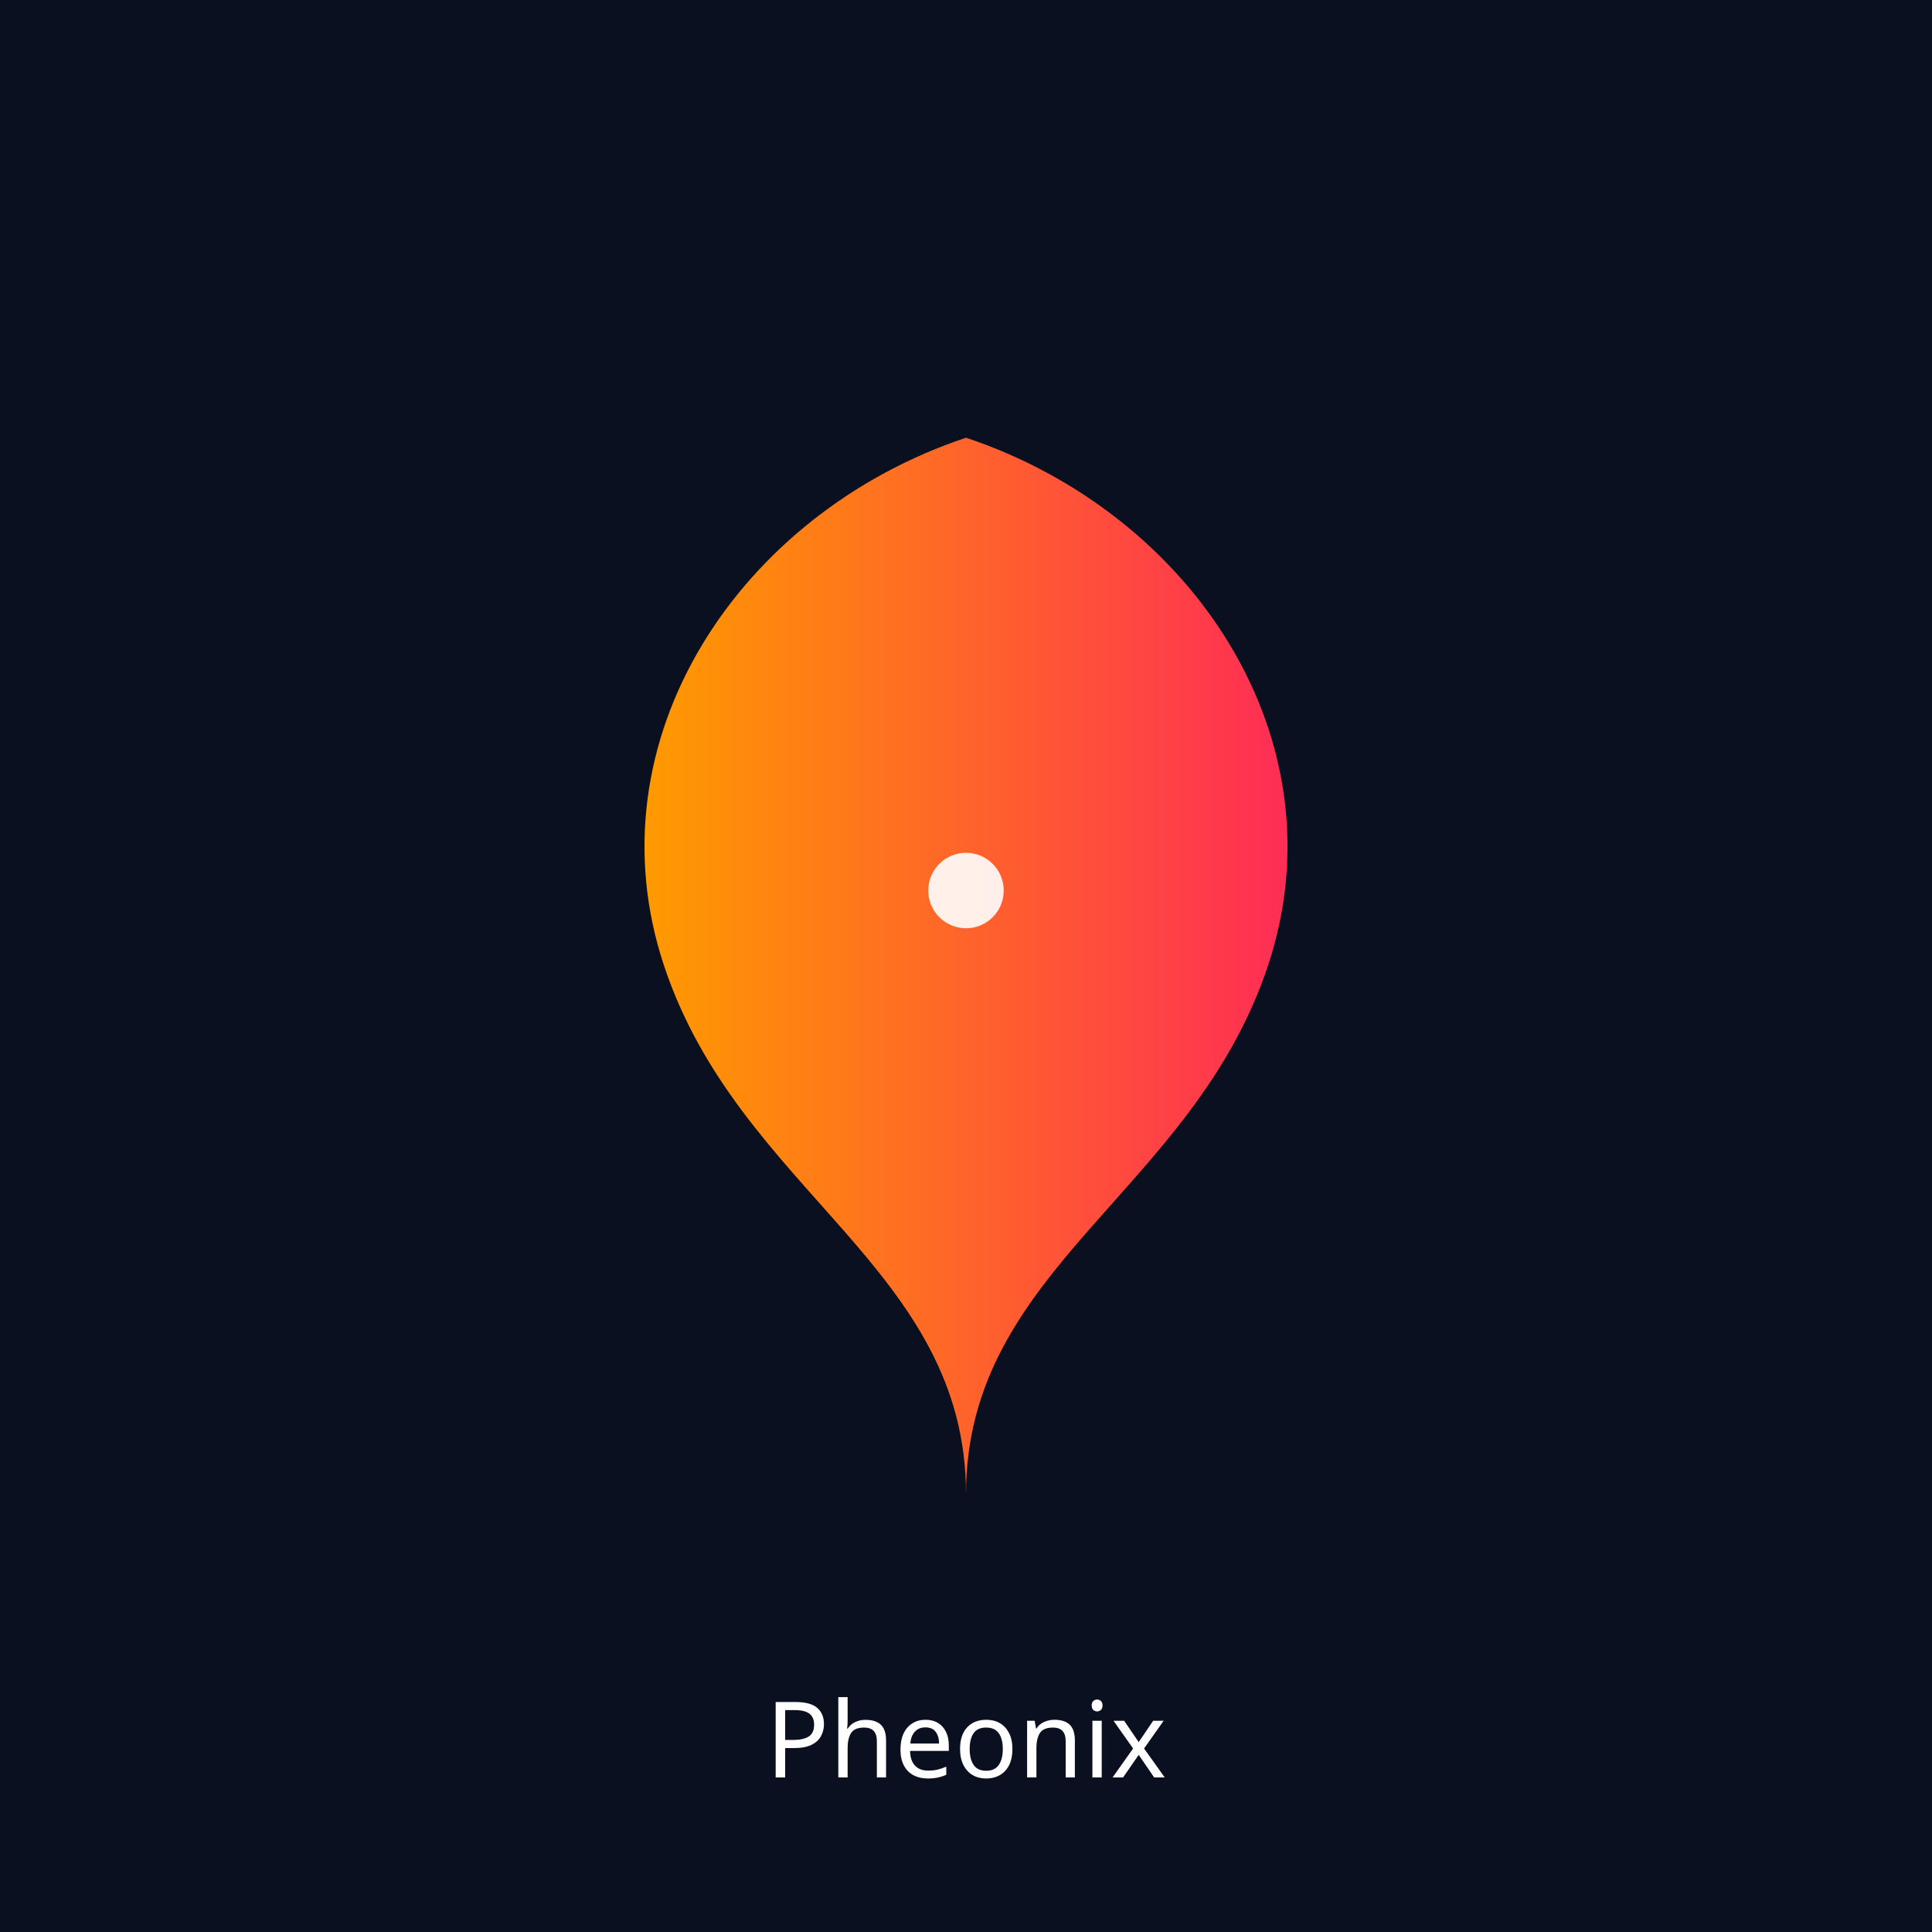
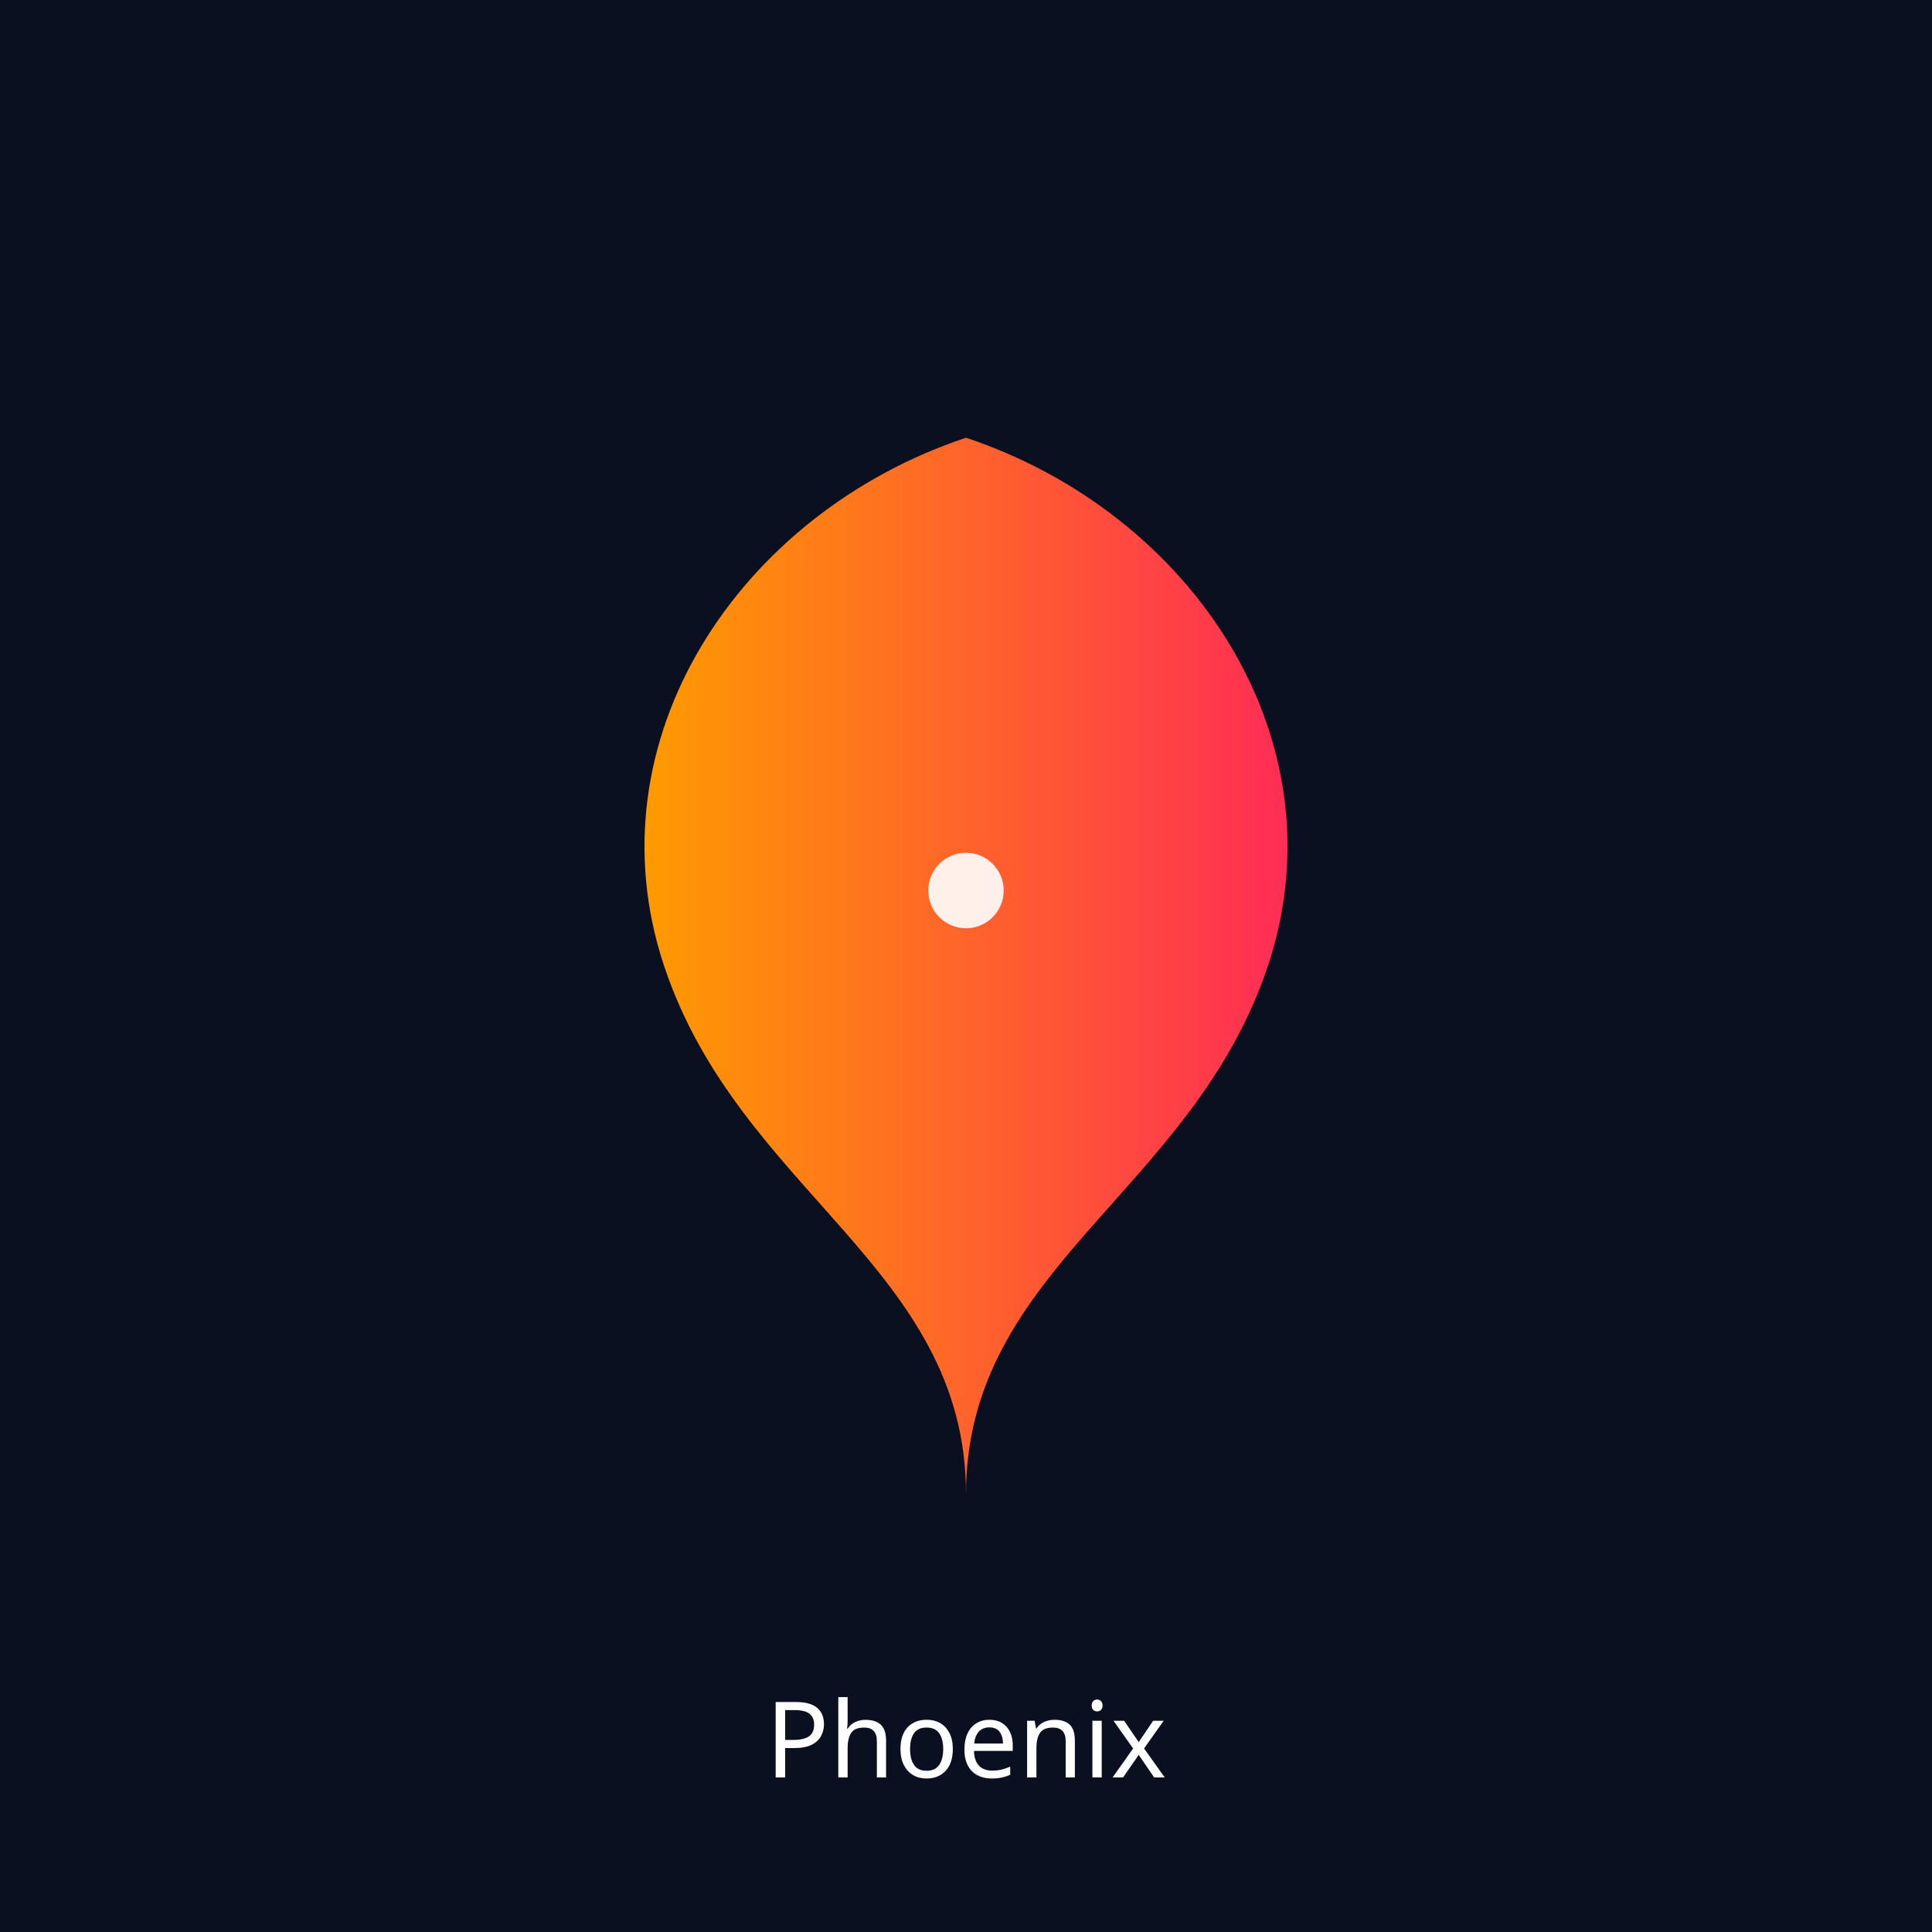
<svg xmlns="http://www.w3.org/2000/svg" width="512" height="512" viewBox="0 0 512 512">
  <defs>
    <linearGradient id="g1" x1="0" x2="1">
      <stop offset="0%" stop-color="#ff9a00" />
      <stop offset="100%" stop-color="#ff2d55" />
    </linearGradient>
  </defs>
  <rect width="100%" height="100%" fill="#0b1020" />
  <g transform="translate(256,256)">
    <path d="M0 -140 C60 -120 100 -60 80 0 C60 60 0 80 0 140 C0 80 -60 60 -80 0 C-100 -60 -60 -120 0 -140 Z" fill="url(#g1)" />
    <circle cx="0" cy="-20" r="10" fill="#fff" opacity="0.9" />
  </g>
-   <text x="50%" y="92%" text-anchor="middle" fill="#fff" font-family="sans-serif" font-size="28">Pheonix</text>
+   <text x="50%" y="92%" text-anchor="middle" fill="#fff" font-family="sans-serif" font-size="28">Phoenix</text>
</svg>
